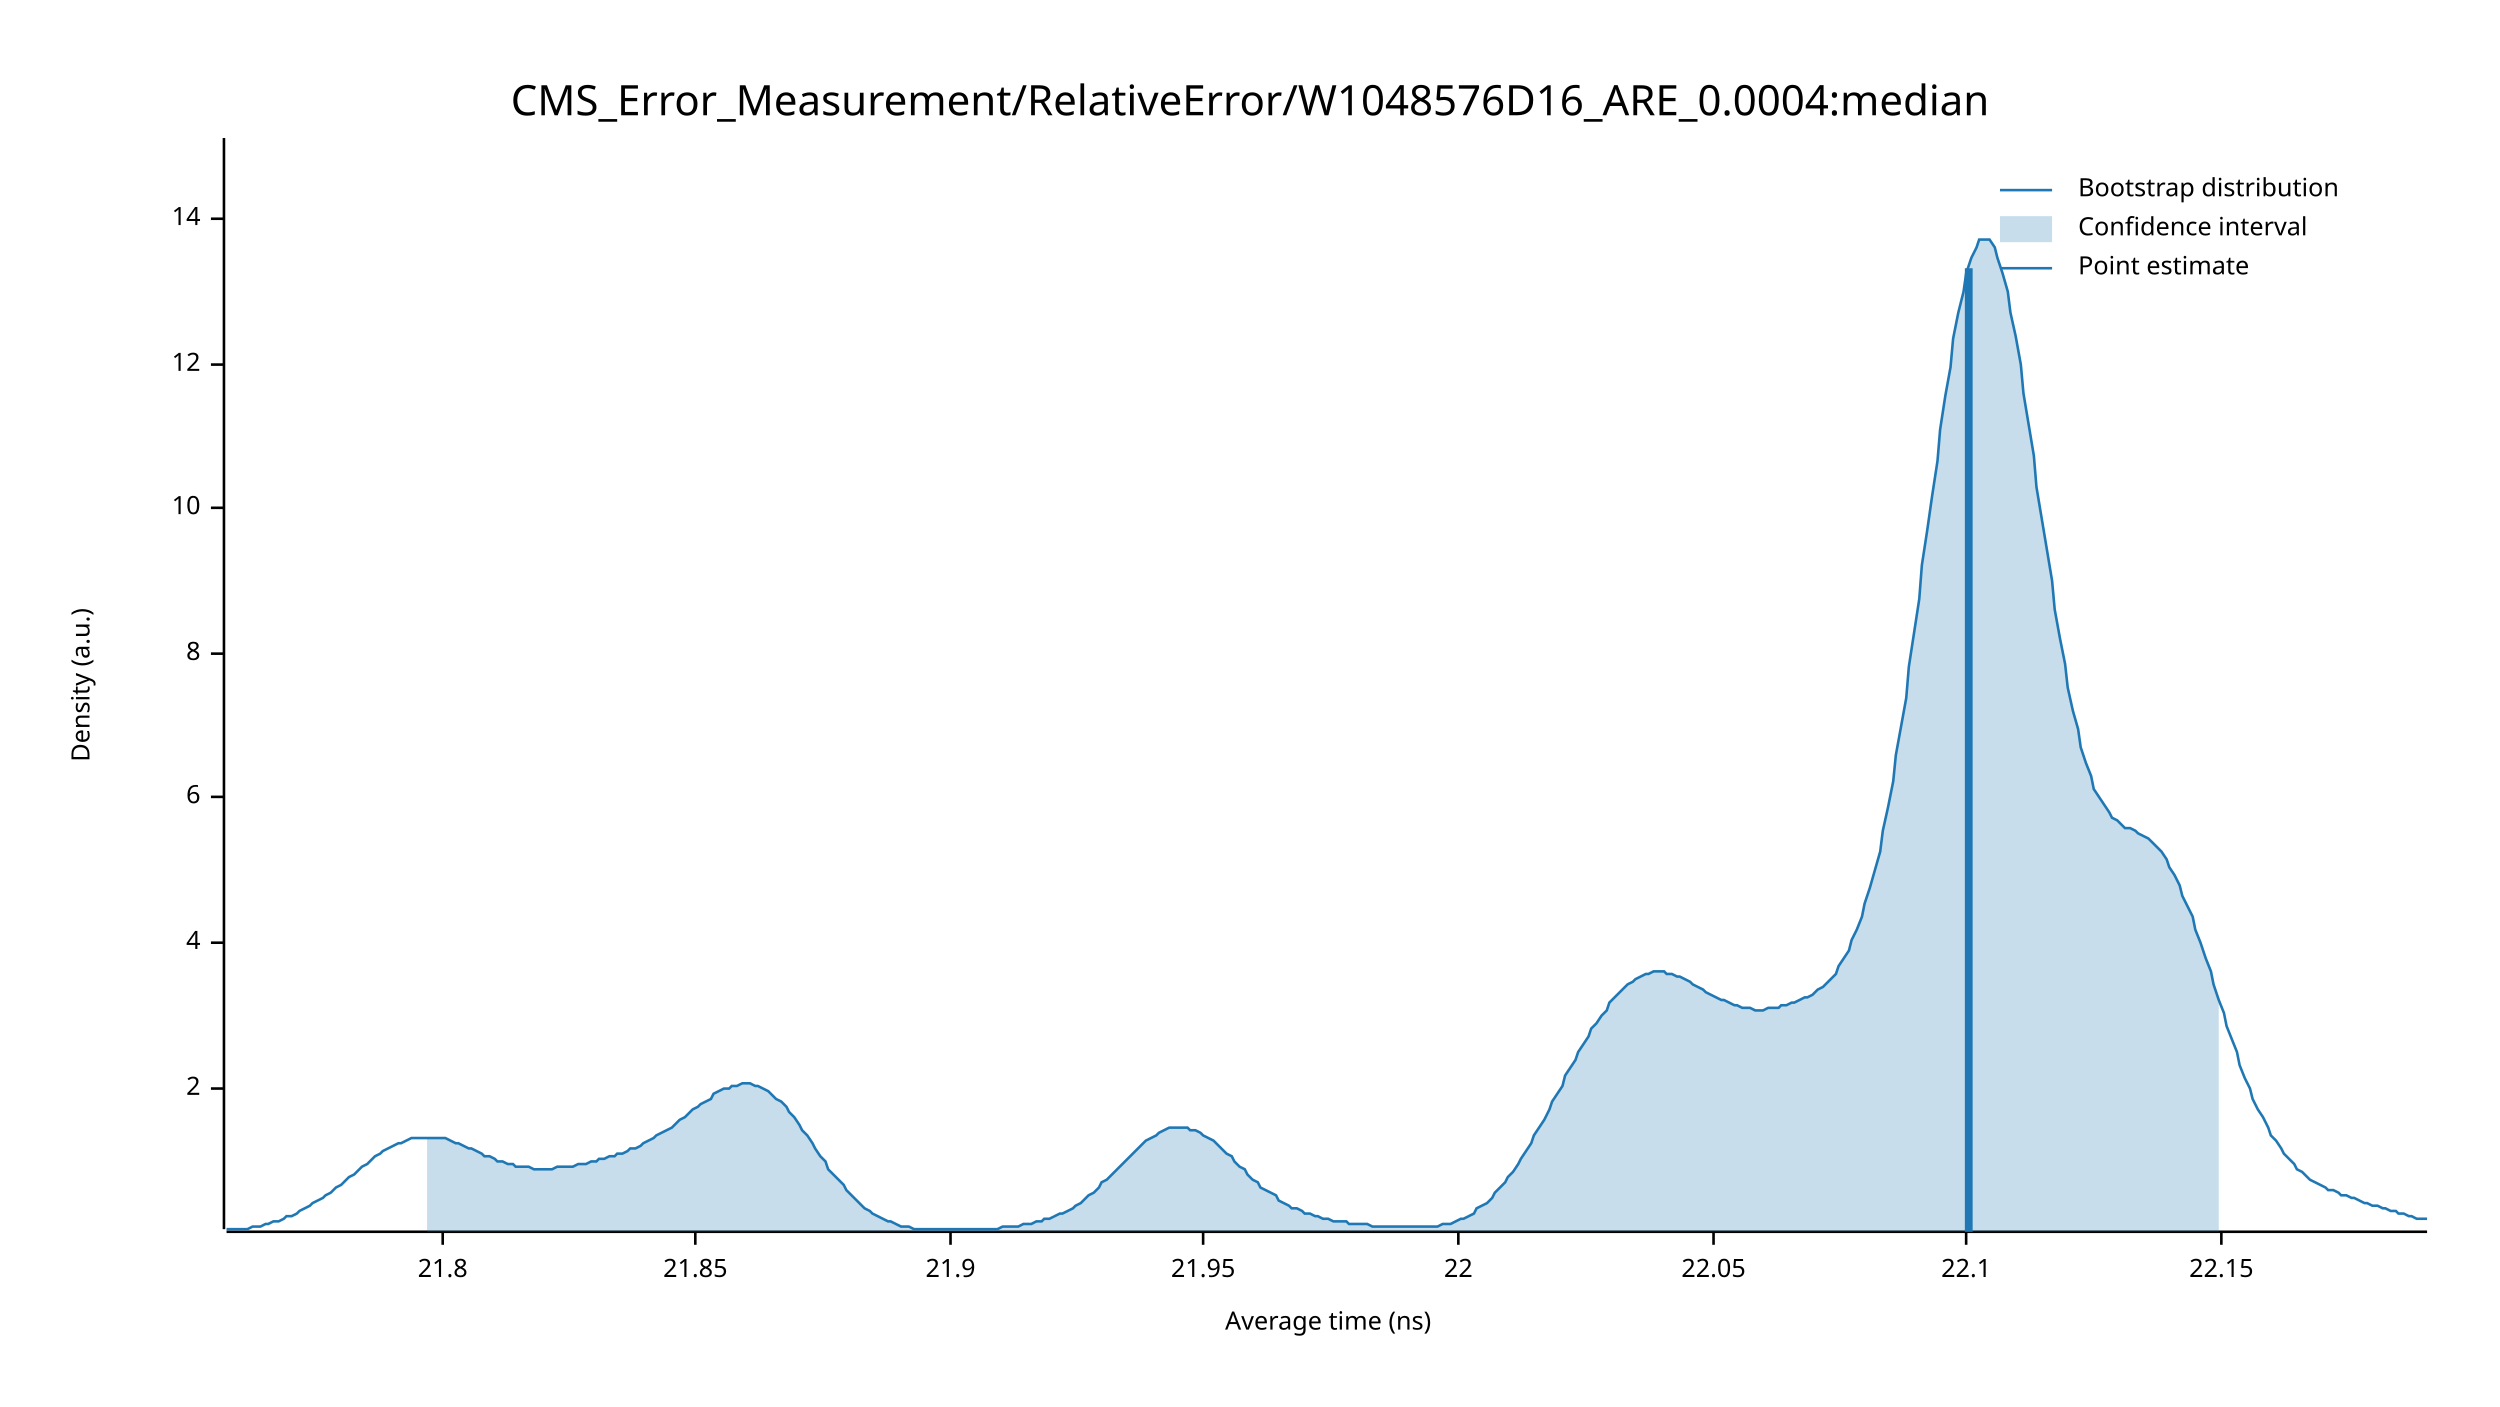
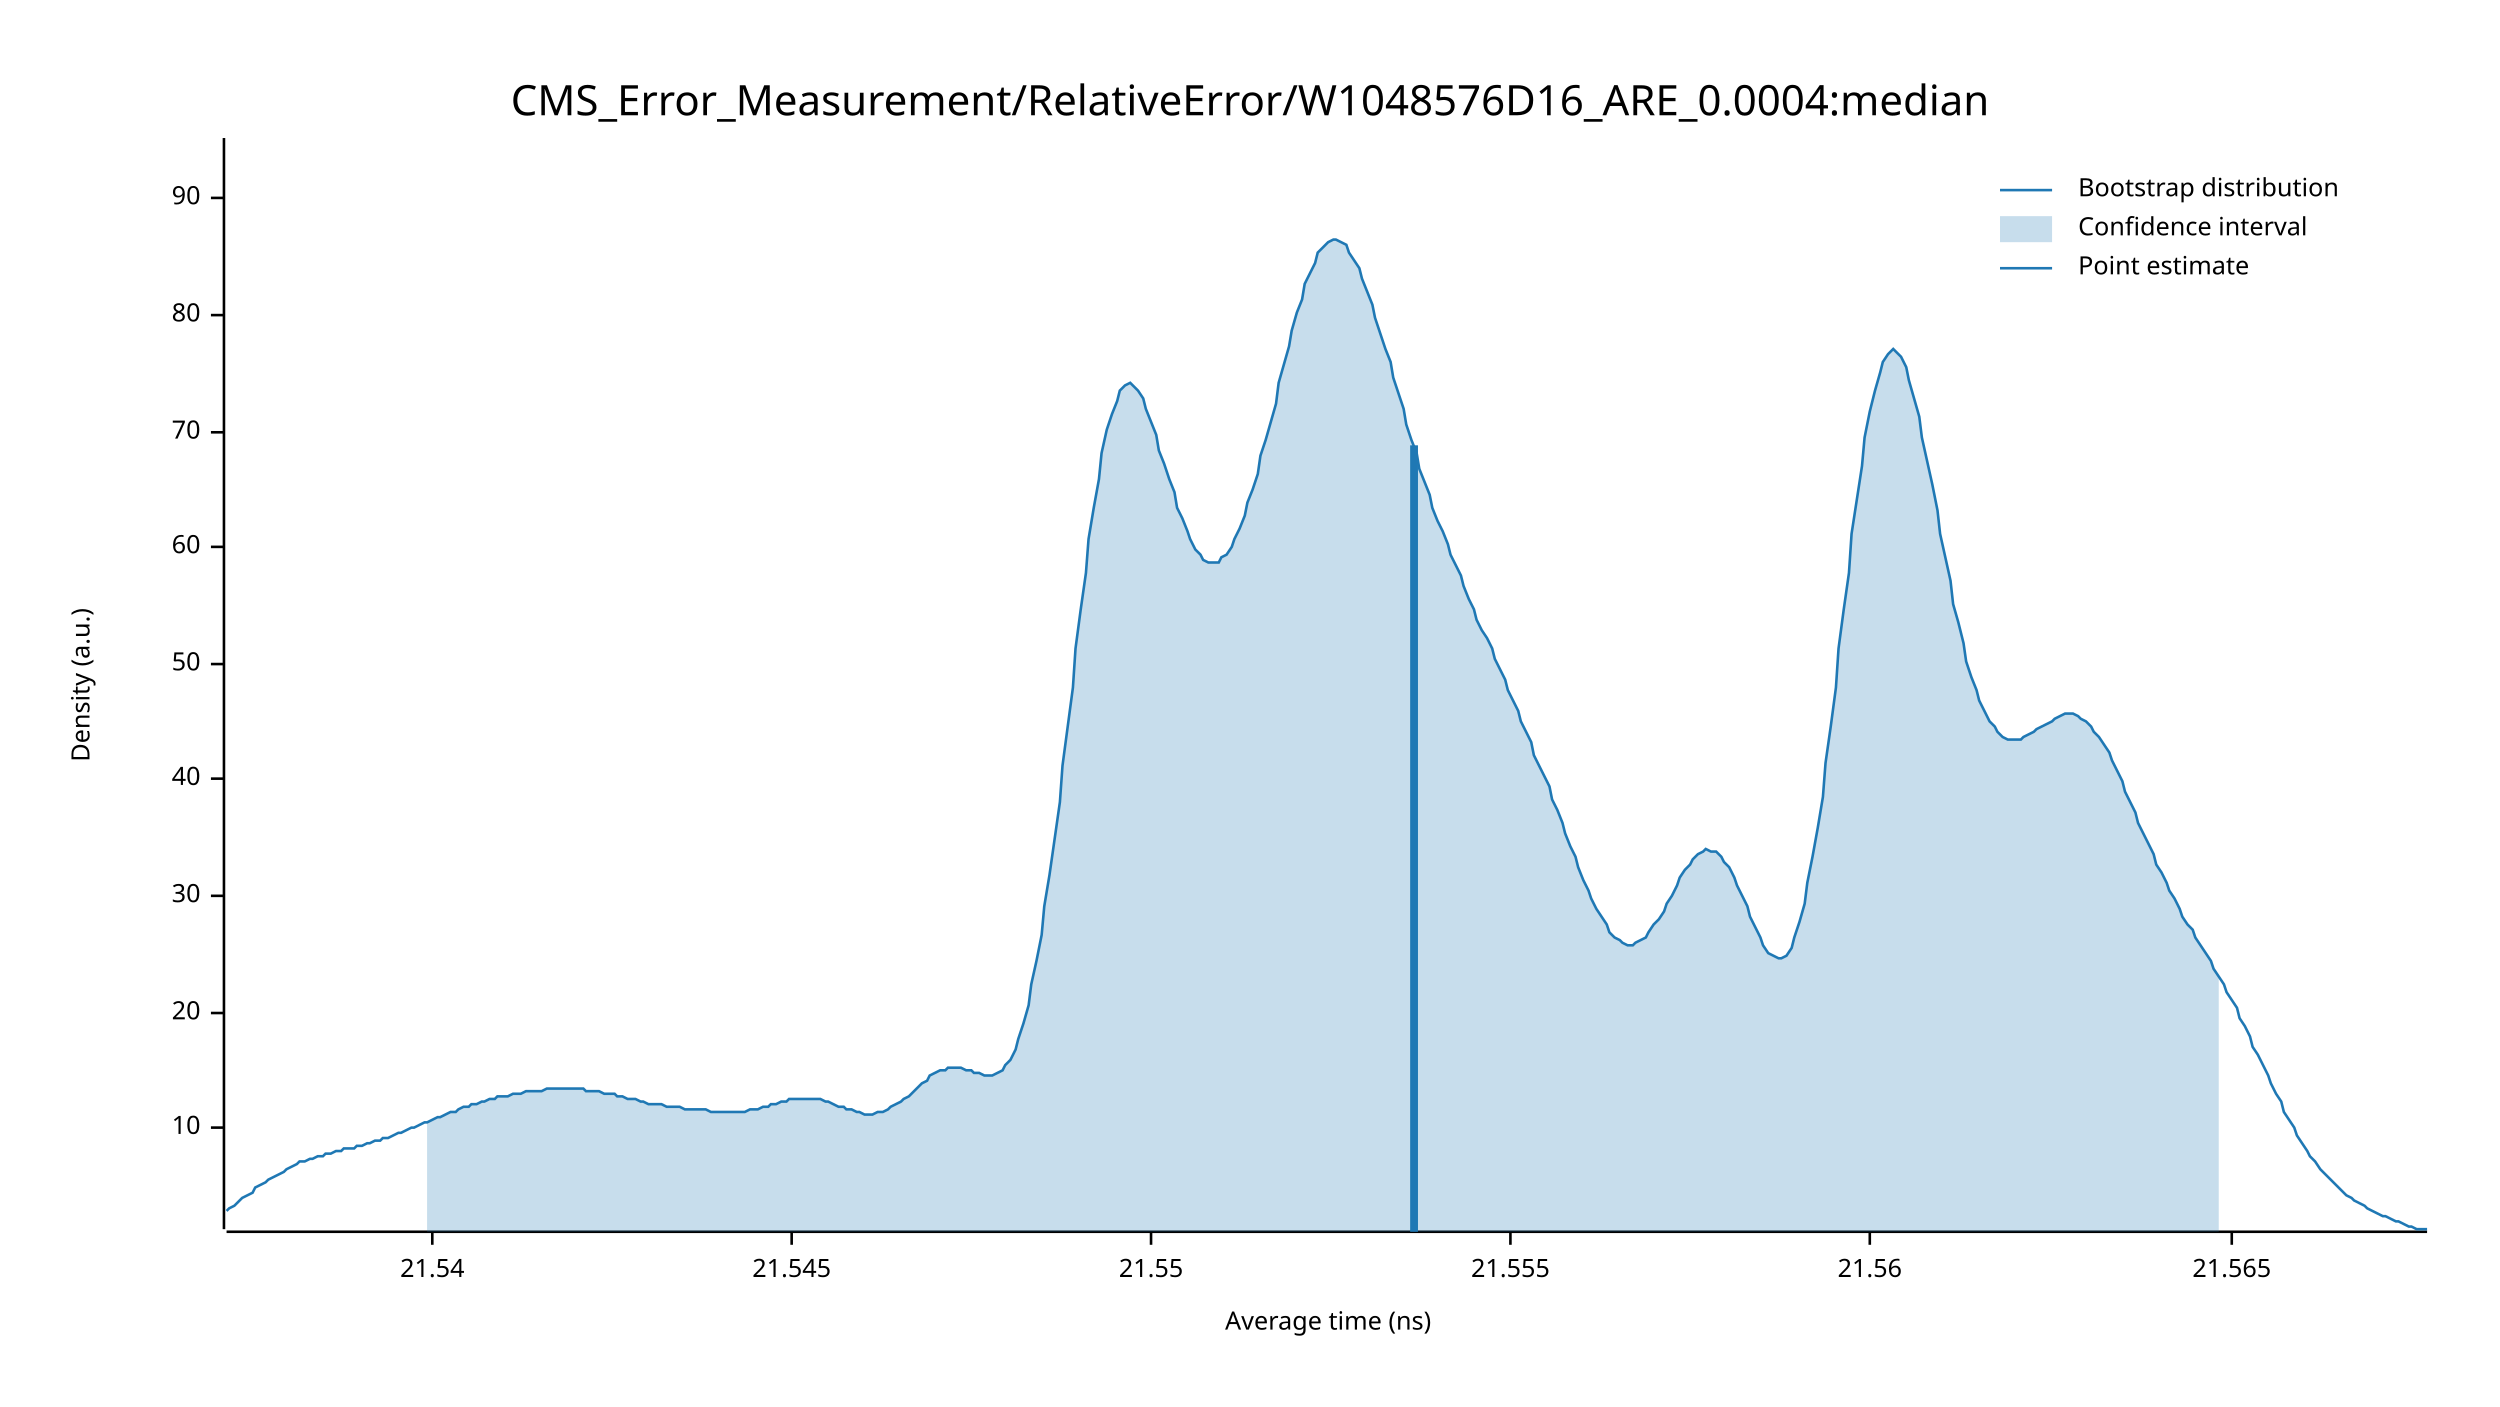
<svg xmlns="http://www.w3.org/2000/svg" width="960" height="540" viewBox="0 0 960 540">
  <text x="480" y="32" dy="0.76em" text-anchor="middle" font-family="sans-serif" font-size="16.129" opacity="1" fill="#000000">
CMS_Error_Measurement/RelativeError/W1048576D16_ARE_0.0004:median
</text>
  <text x="27" y="263" dy="0.76em" text-anchor="middle" font-family="sans-serif" font-size="9.677" opacity="1" fill="#000000" transform="rotate(270, 27, 263)">
Density (a.u.)
</text>
  <text x="510" y="513" dy="-0.5ex" text-anchor="middle" font-family="sans-serif" font-size="9.677" opacity="1" fill="#000000">
Average time (ns)
</text>
  <polyline fill="none" opacity="1" stroke="#000000" stroke-width="1" points="86,53 86,472 " />
-   <text x="77" y="418" dy="0.5ex" text-anchor="end" font-family="sans-serif" font-size="9.677" opacity="1" fill="#000000">
- 2
- </text>
-   <polyline fill="none" opacity="1" stroke="#000000" stroke-width="1" points="81,418 86,418 " />
-   <text x="77" y="362" dy="0.5ex" text-anchor="end" font-family="sans-serif" font-size="9.677" opacity="1" fill="#000000">
- 4
- </text>
-   <polyline fill="none" opacity="1" stroke="#000000" stroke-width="1" points="81,362 86,362 " />
-   <text x="77" y="306" dy="0.5ex" text-anchor="end" font-family="sans-serif" font-size="9.677" opacity="1" fill="#000000">
- 6
- </text>
-   <polyline fill="none" opacity="1" stroke="#000000" stroke-width="1" points="81,306 86,306 " />
-   <text x="77" y="251" dy="0.5ex" text-anchor="end" font-family="sans-serif" font-size="9.677" opacity="1" fill="#000000">
- 8
- </text>
-   <polyline fill="none" opacity="1" stroke="#000000" stroke-width="1" points="81,251 86,251 " />
-   <text x="77" y="195" dy="0.5ex" text-anchor="end" font-family="sans-serif" font-size="9.677" opacity="1" fill="#000000">
+   <text x="77" y="433" dy="0.5ex" text-anchor="end" font-family="sans-serif" font-size="9.677" opacity="1" fill="#000000">
10
</text>
-   <polyline fill="none" opacity="1" stroke="#000000" stroke-width="1" points="81,195 86,195 " />
-   <text x="77" y="140" dy="0.5ex" text-anchor="end" font-family="sans-serif" font-size="9.677" opacity="1" fill="#000000">
- 12
+   <polyline fill="none" opacity="1" stroke="#000000" stroke-width="1" points="81,433 86,433 " />
+   <text x="77" y="389" dy="0.5ex" text-anchor="end" font-family="sans-serif" font-size="9.677" opacity="1" fill="#000000">
+ 20
</text>
-   <polyline fill="none" opacity="1" stroke="#000000" stroke-width="1" points="81,140 86,140 " />
-   <text x="77" y="84" dy="0.5ex" text-anchor="end" font-family="sans-serif" font-size="9.677" opacity="1" fill="#000000">
- 14
+   <polyline fill="none" opacity="1" stroke="#000000" stroke-width="1" points="81,389 86,389 " />
+   <text x="77" y="344" dy="0.5ex" text-anchor="end" font-family="sans-serif" font-size="9.677" opacity="1" fill="#000000">
+ 30
</text>
-   <polyline fill="none" opacity="1" stroke="#000000" stroke-width="1" points="81,84 86,84 " />
+   <polyline fill="none" opacity="1" stroke="#000000" stroke-width="1" points="81,344 86,344 " />
+   <text x="77" y="299" dy="0.5ex" text-anchor="end" font-family="sans-serif" font-size="9.677" opacity="1" fill="#000000">
+ 40
+ </text>
+   <polyline fill="none" opacity="1" stroke="#000000" stroke-width="1" points="81,299 86,299 " />
+   <text x="77" y="255" dy="0.5ex" text-anchor="end" font-family="sans-serif" font-size="9.677" opacity="1" fill="#000000">
+ 50
+ </text>
+   <polyline fill="none" opacity="1" stroke="#000000" stroke-width="1" points="81,255 86,255 " />
+   <text x="77" y="210" dy="0.5ex" text-anchor="end" font-family="sans-serif" font-size="9.677" opacity="1" fill="#000000">
+ 60
+ </text>
+   <polyline fill="none" opacity="1" stroke="#000000" stroke-width="1" points="81,210 86,210 " />
+   <text x="77" y="166" dy="0.5ex" text-anchor="end" font-family="sans-serif" font-size="9.677" opacity="1" fill="#000000">
+ 70
+ </text>
+   <polyline fill="none" opacity="1" stroke="#000000" stroke-width="1" points="81,166 86,166 " />
+   <text x="77" y="121" dy="0.5ex" text-anchor="end" font-family="sans-serif" font-size="9.677" opacity="1" fill="#000000">
+ 80
+ </text>
+   <polyline fill="none" opacity="1" stroke="#000000" stroke-width="1" points="81,121 86,121 " />
+   <text x="77" y="76" dy="0.5ex" text-anchor="end" font-family="sans-serif" font-size="9.677" opacity="1" fill="#000000">
+ 90
+ </text>
+   <polyline fill="none" opacity="1" stroke="#000000" stroke-width="1" points="81,76 86,76 " />
  <polyline fill="none" opacity="1" stroke="#000000" stroke-width="1" points="87,473 932,473 " />
-   <text x="170" y="483" dy="0.76em" text-anchor="middle" font-family="sans-serif" font-size="9.677" opacity="1" fill="#000000">
- 21.8
+   <text x="166" y="483" dy="0.76em" text-anchor="middle" font-family="sans-serif" font-size="9.677" opacity="1" fill="#000000">
+ 21.54
</text>
-   <polyline fill="none" opacity="1" stroke="#000000" stroke-width="1" points="170,473 170,478 " />
-   <text x="267" y="483" dy="0.76em" text-anchor="middle" font-family="sans-serif" font-size="9.677" opacity="1" fill="#000000">
- 21.85
+   <polyline fill="none" opacity="1" stroke="#000000" stroke-width="1" points="166,473 166,478 " />
+   <text x="304" y="483" dy="0.76em" text-anchor="middle" font-family="sans-serif" font-size="9.677" opacity="1" fill="#000000">
+ 21.545
</text>
-   <polyline fill="none" opacity="1" stroke="#000000" stroke-width="1" points="267,473 267,478 " />
-   <text x="365" y="483" dy="0.76em" text-anchor="middle" font-family="sans-serif" font-size="9.677" opacity="1" fill="#000000">
- 21.9
+   <polyline fill="none" opacity="1" stroke="#000000" stroke-width="1" points="304,473 304,478 " />
+   <text x="442" y="483" dy="0.76em" text-anchor="middle" font-family="sans-serif" font-size="9.677" opacity="1" fill="#000000">
+ 21.55
</text>
-   <polyline fill="none" opacity="1" stroke="#000000" stroke-width="1" points="365,473 365,478 " />
-   <text x="462" y="483" dy="0.76em" text-anchor="middle" font-family="sans-serif" font-size="9.677" opacity="1" fill="#000000">
- 21.95
+   <polyline fill="none" opacity="1" stroke="#000000" stroke-width="1" points="442,473 442,478 " />
+   <text x="580" y="483" dy="0.76em" text-anchor="middle" font-family="sans-serif" font-size="9.677" opacity="1" fill="#000000">
+ 21.555
</text>
-   <polyline fill="none" opacity="1" stroke="#000000" stroke-width="1" points="462,473 462,478 " />
-   <text x="560" y="483" dy="0.76em" text-anchor="middle" font-family="sans-serif" font-size="9.677" opacity="1" fill="#000000">
- 22
+   <polyline fill="none" opacity="1" stroke="#000000" stroke-width="1" points="580,473 580,478 " />
+   <text x="718" y="483" dy="0.76em" text-anchor="middle" font-family="sans-serif" font-size="9.677" opacity="1" fill="#000000">
+ 21.56
</text>
-   <polyline fill="none" opacity="1" stroke="#000000" stroke-width="1" points="560,473 560,478 " />
-   <text x="658" y="483" dy="0.76em" text-anchor="middle" font-family="sans-serif" font-size="9.677" opacity="1" fill="#000000">
- 22.05
+   <polyline fill="none" opacity="1" stroke="#000000" stroke-width="1" points="718,473 718,478 " />
+   <text x="857" y="483" dy="0.76em" text-anchor="middle" font-family="sans-serif" font-size="9.677" opacity="1" fill="#000000">
+ 21.565
</text>
-   <polyline fill="none" opacity="1" stroke="#000000" stroke-width="1" points="658,473 658,478 " />
-   <text x="755" y="483" dy="0.76em" text-anchor="middle" font-family="sans-serif" font-size="9.677" opacity="1" fill="#000000">
- 22.1
- </text>
-   <polyline fill="none" opacity="1" stroke="#000000" stroke-width="1" points="755,473 755,478 " />
-   <text x="853" y="483" dy="0.76em" text-anchor="middle" font-family="sans-serif" font-size="9.677" opacity="1" fill="#000000">
- 22.15
- </text>
-   <polyline fill="none" opacity="1" stroke="#000000" stroke-width="1" points="853,473 853,478 " />
-   <polyline fill="none" opacity="1" stroke="#1F78B4" stroke-width="1" points="87,472 88,472 90,472 92,472 93,472 95,472 97,471 98,471 100,471 102,470 103,470 105,469 107,469 109,468 110,467 112,467 114,466 115,465 117,464 119,463 120,462 122,461 124,460 125,459 127,458 129,456 131,455 132,454 134,452 136,451 137,450 139,448 141,447 142,446 144,444 146,443 147,442 149,441 151,440 153,439 154,439 156,438 158,437 159,437 161,437 163,437 164,437 166,437 168,437 169,437 171,437 173,438 175,439 176,439 178,440 180,441 181,441 183,442 185,443 186,444 188,444 190,445 191,446 193,446 195,447 197,447 198,448 200,448 202,448 203,448 205,449 207,449 208,449 210,449 212,449 214,448 215,448 217,448 219,448 220,448 222,447 224,447 225,447 227,446 229,446 230,445 232,445 234,444 236,444 237,443 239,443 241,442 242,441 244,441 246,440 247,439 249,438 251,437 252,436 254,435 256,434 258,433 259,432 261,430 263,429 264,428 266,426 268,425 269,424 271,423 273,422 274,420 276,419 278,418 280,418 281,417 283,417 285,416 286,416 288,416 290,417 291,417 293,418 295,419 296,420 298,422 300,423 302,425 303,427 305,429 307,432 308,434 310,436 312,439 313,441 315,444 317,446 318,449 320,451 322,453 324,455 325,457 327,459 329,461 330,462 332,464 334,465 335,466 337,467 339,468 341,469 342,469 344,470 346,471 347,471 349,471 351,472 352,472 354,472 356,472 357,472 359,472 361,472 363,472 364,472 366,472 368,472 369,472 371,472 373,472 374,472 376,472 378,472 379,472 381,472 383,472 385,471 386,471 388,471 390,471 391,471 393,470 395,470 396,470 398,469 400,469 401,468 403,468 405,467 407,466 408,466 410,465 412,464 413,463 415,462 417,460 418,459 420,458 422,456 423,454 425,453 427,451 429,449 430,448 432,446 434,444 435,443 437,441 439,439 440,438 442,437 444,436 445,435 447,434 449,433 451,433 452,433 454,433 456,433 457,434 459,434 461,435 462,436 464,437 466,438 468,440 469,441 471,443 473,444 474,446 476,448 478,449 479,451 481,453 483,454 484,456 486,457 488,458 490,459 491,461 493,462 495,463 496,464 498,464 500,465 501,466 503,466 505,467 506,467 508,468 510,468 512,469 513,469 515,469 517,469 518,470 520,470 522,470 523,470 525,470 527,471 528,471 530,471 532,471 534,471 535,471 537,471 539,471 540,471 542,471 544,471 545,471 547,471 549,471 550,471 552,471 554,470 556,470 557,470 559,469 561,468 562,468 564,467 566,466 567,464 569,463 571,462 573,460 574,458 576,456 578,454 579,452 581,450 583,447 584,445 586,442 588,439 589,436 591,433 593,430 595,426 596,423 598,420 600,417 601,413 603,410 605,407 606,404 608,401 610,398 611,395 613,393 615,390 617,388 618,385 620,383 622,381 623,380 625,378 627,377 628,376 630,375 632,374 633,374 635,373 637,373 639,373 640,374 642,374 644,375 645,375 647,376 649,377 650,378 652,379 654,380 655,381 657,382 659,383 661,384 662,384 664,385 666,386 667,386 669,387 671,387 672,387 674,388 676,388 677,388 679,387 681,387 683,387 684,386 686,386 688,385 689,385 691,384 693,383 694,383 696,382 698,380 700,379 701,378 703,376 705,374 706,371 708,368 710,365 711,361 713,357 715,352 716,347 718,341 720,334 722,327 723,319 725,310 727,300 728,290 730,279 732,268 733,256 735,243 737,230 738,217 740,204 742,190 744,177 745,165 747,152 749,141 750,130 752,120 754,112 755,105 757,99 759,95 760,92 762,92 764,92 766,95 767,99 769,105 771,112 772,120 774,129 776,140 777,151 779,163 781,175 782,187 784,199 786,211 788,223 789,234 791,245 793,255 794,264 796,273 798,280 799,287 801,293 803,298 804,303 806,306 808,309 810,312 811,314 813,315 815,317 816,318 818,318 820,319 821,320 823,321 825,322 827,324 828,325 830,327 832,330 833,333 835,336 837,340 838,344 840,348 842,352 843,357 845,362 847,368 849,373 850,378 852,384 854,389 855,394 857,399 859,404 860,409 862,414 864,418 865,422 867,426 869,429 871,433 872,436 874,438 876,441 877,443 879,445 881,447 882,449 884,450 886,452 887,453 889,454 891,455 893,456 894,457 896,457 898,458 899,459 901,459 903,460 904,460 906,461 908,462 909,462 911,463 913,463 915,464 916,464 918,465 920,465 921,466 923,466 925,467 926,467 928,468 930,468 932,468 " />
-   <polygon opacity="0.25" fill="#1F78B4" points="164,437 166,437 168,437 169,437 171,437 173,438 175,439 176,439 178,440 180,441 181,441 183,442 185,443 186,444 188,444 190,445 191,446 193,446 195,447 197,447 198,448 200,448 202,448 203,448 205,449 207,449 208,449 210,449 212,449 214,448 215,448 217,448 219,448 220,448 222,447 224,447 225,447 227,446 229,446 230,445 232,445 234,444 236,444 237,443 239,443 241,442 242,441 244,441 246,440 247,439 249,438 251,437 252,436 254,435 256,434 258,433 259,432 261,430 263,429 264,428 266,426 268,425 269,424 271,423 273,422 274,420 276,419 278,418 280,418 281,417 283,417 285,416 286,416 288,416 290,417 291,417 293,418 295,419 296,420 298,422 300,423 302,425 303,427 305,429 307,432 308,434 310,436 312,439 313,441 315,444 317,446 318,449 320,451 322,453 324,455 325,457 327,459 329,461 330,462 332,464 334,465 335,466 337,467 339,468 341,469 342,469 344,470 346,471 347,471 349,471 351,472 352,472 354,472 356,472 357,472 359,472 361,472 363,472 364,472 366,472 368,472 369,472 371,472 373,472 374,472 376,472 378,472 379,472 381,472 383,472 385,471 386,471 388,471 390,471 391,471 393,470 395,470 396,470 398,469 400,469 401,468 403,468 405,467 407,466 408,466 410,465 412,464 413,463 415,462 417,460 418,459 420,458 422,456 423,454 425,453 427,451 429,449 430,448 432,446 434,444 435,443 437,441 439,439 440,438 442,437 444,436 445,435 447,434 449,433 451,433 452,433 454,433 456,433 457,434 459,434 461,435 462,436 464,437 466,438 468,440 469,441 471,443 473,444 474,446 476,448 478,449 479,451 481,453 483,454 484,456 486,457 488,458 490,459 491,461 493,462 495,463 496,464 498,464 500,465 501,466 503,466 505,467 506,467 508,468 510,468 512,469 513,469 515,469 517,469 518,470 520,470 522,470 523,470 525,470 527,471 528,471 530,471 532,471 534,471 535,471 537,471 539,471 540,471 542,471 544,471 545,471 547,471 549,471 550,471 552,471 554,470 556,470 557,470 559,469 561,468 562,468 564,467 566,466 567,464 569,463 571,462 573,460 574,458 576,456 578,454 579,452 581,450 583,447 584,445 586,442 588,439 589,436 591,433 593,430 595,426 596,423 598,420 600,417 601,413 603,410 605,407 606,404 608,401 610,398 611,395 613,393 615,390 617,388 618,385 620,383 622,381 623,380 625,378 627,377 628,376 630,375 632,374 633,374 635,373 637,373 639,373 640,374 642,374 644,375 645,375 647,376 649,377 650,378 652,379 654,380 655,381 657,382 659,383 661,384 662,384 664,385 666,386 667,386 669,387 671,387 672,387 674,388 676,388 677,388 679,387 681,387 683,387 684,386 686,386 688,385 689,385 691,384 693,383 694,383 696,382 698,380 700,379 701,378 703,376 705,374 706,371 708,368 710,365 711,361 713,357 715,352 716,347 718,341 720,334 722,327 723,319 725,310 727,300 728,290 730,279 732,268 733,256 735,243 737,230 738,217 740,204 742,190 744,177 745,165 747,152 749,141 750,130 752,120 754,112 755,105 757,99 759,95 760,92 762,92 764,92 766,95 767,99 769,105 771,112 772,120 774,129 776,140 777,151 779,163 781,175 782,187 784,199 786,211 788,223 789,234 791,245 793,255 794,264 796,273 798,280 799,287 801,293 803,298 804,303 806,306 808,309 810,312 811,314 813,315 815,317 816,318 818,318 820,319 821,320 823,321 825,322 827,324 828,325 830,327 832,330 833,333 835,336 837,340 838,344 840,348 842,352 843,357 845,362 847,368 849,373 850,378 852,384 852,473 164,473 " />
-   <polyline fill="none" opacity="1" stroke="#1F78B4" stroke-width="3" points="756,473 756,103 " />
+   <polyline fill="none" opacity="1" stroke="#000000" stroke-width="1" points="857,473 857,478 " />
+   <polyline fill="none" opacity="1" stroke="#1F78B4" stroke-width="1" points="87,465 88,464 90,463 92,461 93,460 95,459 97,458 98,456 100,455 102,454 103,453 105,452 107,451 109,450 110,449 112,448 114,447 115,446 117,446 119,445 120,445 122,444 124,444 125,443 127,443 129,442 131,442 132,441 134,441 136,441 137,440 139,440 141,439 142,439 144,438 146,438 147,437 149,437 151,436 153,435 154,435 156,434 158,433 159,433 161,432 163,431 164,431 166,430 168,429 169,429 171,428 173,427 175,427 176,426 178,425 180,425 181,424 183,424 185,423 186,423 188,422 190,422 191,421 193,421 195,421 197,420 198,420 200,420 202,419 203,419 205,419 207,419 208,419 210,418 212,418 214,418 215,418 217,418 219,418 220,418 222,418 224,418 225,419 227,419 229,419 230,419 232,420 234,420 236,420 237,421 239,421 241,422 242,422 244,422 246,423 247,423 249,424 251,424 252,424 254,424 256,425 258,425 259,425 261,425 263,426 264,426 266,426 268,426 269,426 271,426 273,427 274,427 276,427 278,427 280,427 281,427 283,427 285,427 286,427 288,426 290,426 291,426 293,425 295,425 296,424 298,424 300,423 302,423 303,422 305,422 307,422 308,422 310,422 312,422 313,422 315,422 317,423 318,423 320,424 322,425 324,425 325,426 327,426 329,427 330,427 332,428 334,428 335,428 337,427 339,427 341,426 342,425 344,424 346,423 347,422 349,421 351,419 352,418 354,416 356,415 357,413 359,412 361,411 363,411 364,410 366,410 368,410 369,410 371,411 373,411 374,412 376,412 378,413 379,413 381,413 383,412 385,411 386,409 388,407 390,403 391,399 393,393 395,386 396,378 398,369 400,359 401,348 403,336 405,322 407,308 408,294 410,279 412,264 413,249 415,234 417,220 418,207 420,195 422,184 423,174 425,165 427,159 429,154 430,150 432,148 434,147 435,148 437,150 439,153 440,157 442,162 444,167 445,173 447,178 449,184 451,189 452,195 454,199 456,204 457,207 459,211 461,213 462,215 464,216 466,216 468,216 469,214 471,213 473,210 474,207 476,203 478,198 479,193 481,188 483,182 484,175 486,169 488,162 490,155 491,147 493,140 495,133 496,127 498,120 500,115 501,109 503,105 505,101 506,97 508,95 510,93 512,92 513,92 515,93 517,94 518,97 520,100 522,103 523,107 525,112 527,117 528,122 530,128 532,134 534,139 535,145 537,151 539,157 540,163 542,169 544,174 545,180 547,185 549,190 550,195 552,200 554,204 556,209 557,213 559,217 561,221 562,225 564,230 566,234 567,238 569,242 571,245 573,249 574,253 576,257 578,261 579,265 581,269 583,273 584,277 586,281 588,285 589,290 591,294 593,298 595,302 596,307 598,311 600,316 601,320 603,325 605,329 606,333 608,338 610,342 611,345 613,349 615,352 617,355 618,358 620,360 622,361 623,362 625,363 627,363 628,362 630,361 632,360 633,358 635,355 637,353 639,350 640,347 642,344 644,340 645,337 647,334 649,332 650,330 652,328 654,327 655,326 657,327 659,327 661,329 662,331 664,333 666,337 667,340 669,344 671,348 672,352 674,356 676,360 677,363 679,366 681,367 683,368 684,368 686,367 688,364 689,360 691,354 693,347 694,339 696,329 698,318 700,306 701,293 703,279 705,264 706,249 708,234 710,220 711,205 713,192 715,179 716,168 718,158 720,150 722,143 723,139 725,136 727,134 728,135 730,137 732,141 733,146 735,153 737,160 738,168 740,177 742,186 744,196 745,205 747,214 749,223 750,232 752,239 754,247 755,254 757,260 759,265 760,269 762,273 764,277 766,279 767,281 769,283 771,284 772,284 774,284 776,284 777,283 779,282 781,281 782,280 784,279 786,278 788,277 789,276 791,275 793,274 794,274 796,274 798,275 799,276 801,277 803,279 804,281 806,283 808,286 810,289 811,292 813,296 815,300 816,304 818,308 820,312 821,316 823,320 825,324 827,328 828,332 830,335 832,339 833,342 835,345 837,349 838,352 840,355 842,357 843,360 845,363 847,366 849,369 850,372 852,375 854,378 855,381 857,384 859,387 860,391 862,394 864,398 865,402 867,405 869,409 871,413 872,416 874,420 876,423 877,427 879,430 881,433 882,436 884,439 886,442 887,444 889,446 891,449 893,451 894,452 896,454 898,456 899,457 901,459 903,460 904,461 906,462 908,463 909,464 911,465 913,466 915,467 916,467 918,468 920,469 921,469 923,470 925,471 926,471 928,472 930,472 932,472 " />
+   <polygon opacity="0.25" fill="#1F78B4" points="164,431 166,430 168,429 169,429 171,428 173,427 175,427 176,426 178,425 180,425 181,424 183,424 185,423 186,423 188,422 190,422 191,421 193,421 195,421 197,420 198,420 200,420 202,419 203,419 205,419 207,419 208,419 210,418 212,418 214,418 215,418 217,418 219,418 220,418 222,418 224,418 225,419 227,419 229,419 230,419 232,420 234,420 236,420 237,421 239,421 241,422 242,422 244,422 246,423 247,423 249,424 251,424 252,424 254,424 256,425 258,425 259,425 261,425 263,426 264,426 266,426 268,426 269,426 271,426 273,427 274,427 276,427 278,427 280,427 281,427 283,427 285,427 286,427 288,426 290,426 291,426 293,425 295,425 296,424 298,424 300,423 302,423 303,422 305,422 307,422 308,422 310,422 312,422 313,422 315,422 317,423 318,423 320,424 322,425 324,425 325,426 327,426 329,427 330,427 332,428 334,428 335,428 337,427 339,427 341,426 342,425 344,424 346,423 347,422 349,421 351,419 352,418 354,416 356,415 357,413 359,412 361,411 363,411 364,410 366,410 368,410 369,410 371,411 373,411 374,412 376,412 378,413 379,413 381,413 383,412 385,411 386,409 388,407 390,403 391,399 393,393 395,386 396,378 398,369 400,359 401,348 403,336 405,322 407,308 408,294 410,279 412,264 413,249 415,234 417,220 418,207 420,195 422,184 423,174 425,165 427,159 429,154 430,150 432,148 434,147 435,148 437,150 439,153 440,157 442,162 444,167 445,173 447,178 449,184 451,189 452,195 454,199 456,204 457,207 459,211 461,213 462,215 464,216 466,216 468,216 469,214 471,213 473,210 474,207 476,203 478,198 479,193 481,188 483,182 484,175 486,169 488,162 490,155 491,147 493,140 495,133 496,127 498,120 500,115 501,109 503,105 505,101 506,97 508,95 510,93 512,92 513,92 515,93 517,94 518,97 520,100 522,103 523,107 525,112 527,117 528,122 530,128 532,134 534,139 535,145 537,151 539,157 540,163 542,169 544,174 545,180 547,185 549,190 550,195 552,200 554,204 556,209 557,213 559,217 561,221 562,225 564,230 566,234 567,238 569,242 571,245 573,249 574,253 576,257 578,261 579,265 581,269 583,273 584,277 586,281 588,285 589,290 591,294 593,298 595,302 596,307 598,311 600,316 601,320 603,325 605,329 606,333 608,338 610,342 611,345 613,349 615,352 617,355 618,358 620,360 622,361 623,362 625,363 627,363 628,362 630,361 632,360 633,358 635,355 637,353 639,350 640,347 642,344 644,340 645,337 647,334 649,332 650,330 652,328 654,327 655,326 657,327 659,327 661,329 662,331 664,333 666,337 667,340 669,344 671,348 672,352 674,356 676,360 677,363 679,366 681,367 683,368 684,368 686,367 688,364 689,360 691,354 693,347 694,339 696,329 698,318 700,306 701,293 703,279 705,264 706,249 708,234 710,220 711,205 713,192 715,179 716,168 718,158 720,150 722,143 723,139 725,136 727,134 728,135 730,137 732,141 733,146 735,153 737,160 738,168 740,177 742,186 744,196 745,205 747,214 749,223 750,232 752,239 754,247 755,254 757,260 759,265 760,269 762,273 764,277 766,279 767,281 769,283 771,284 772,284 774,284 776,284 777,283 779,282 781,281 782,280 784,279 786,278 788,277 789,276 791,275 793,274 794,274 796,274 798,275 799,276 801,277 803,279 804,281 806,283 808,286 810,289 811,292 813,296 815,300 816,304 818,308 820,312 821,316 823,320 825,324 827,328 828,332 830,335 832,339 833,342 835,345 837,349 838,352 840,355 842,357 843,360 845,363 847,366 849,369 850,372 852,375 852,473 164,473 " />
+   <polyline fill="none" opacity="1" stroke="#1F78B4" stroke-width="3" points="543,473 543,171 " />
  <text x="798" y="68" dy="0.76em" text-anchor="start" font-family="sans-serif" font-size="9.677" opacity="1" fill="#000000">
Bootstrap distribution
</text>
  <text x="798" y="83" dy="0.76em" text-anchor="start" font-family="sans-serif" font-size="9.677" opacity="1" fill="#000000">
Confidence interval
</text>
  <text x="798" y="98" dy="0.76em" text-anchor="start" font-family="sans-serif" font-size="9.677" opacity="1" fill="#000000">
Point estimate
</text>
  <polyline fill="none" opacity="1" stroke="#1F78B4" stroke-width="1" points="768,73 788,73 " />
  <rect x="768" y="83" width="20" height="10" opacity="0.25" fill="#1F78B4" stroke="none" />
  <polyline fill="none" opacity="1" stroke="#1F78B4" stroke-width="1" points="768,103 788,103 " />
</svg>
